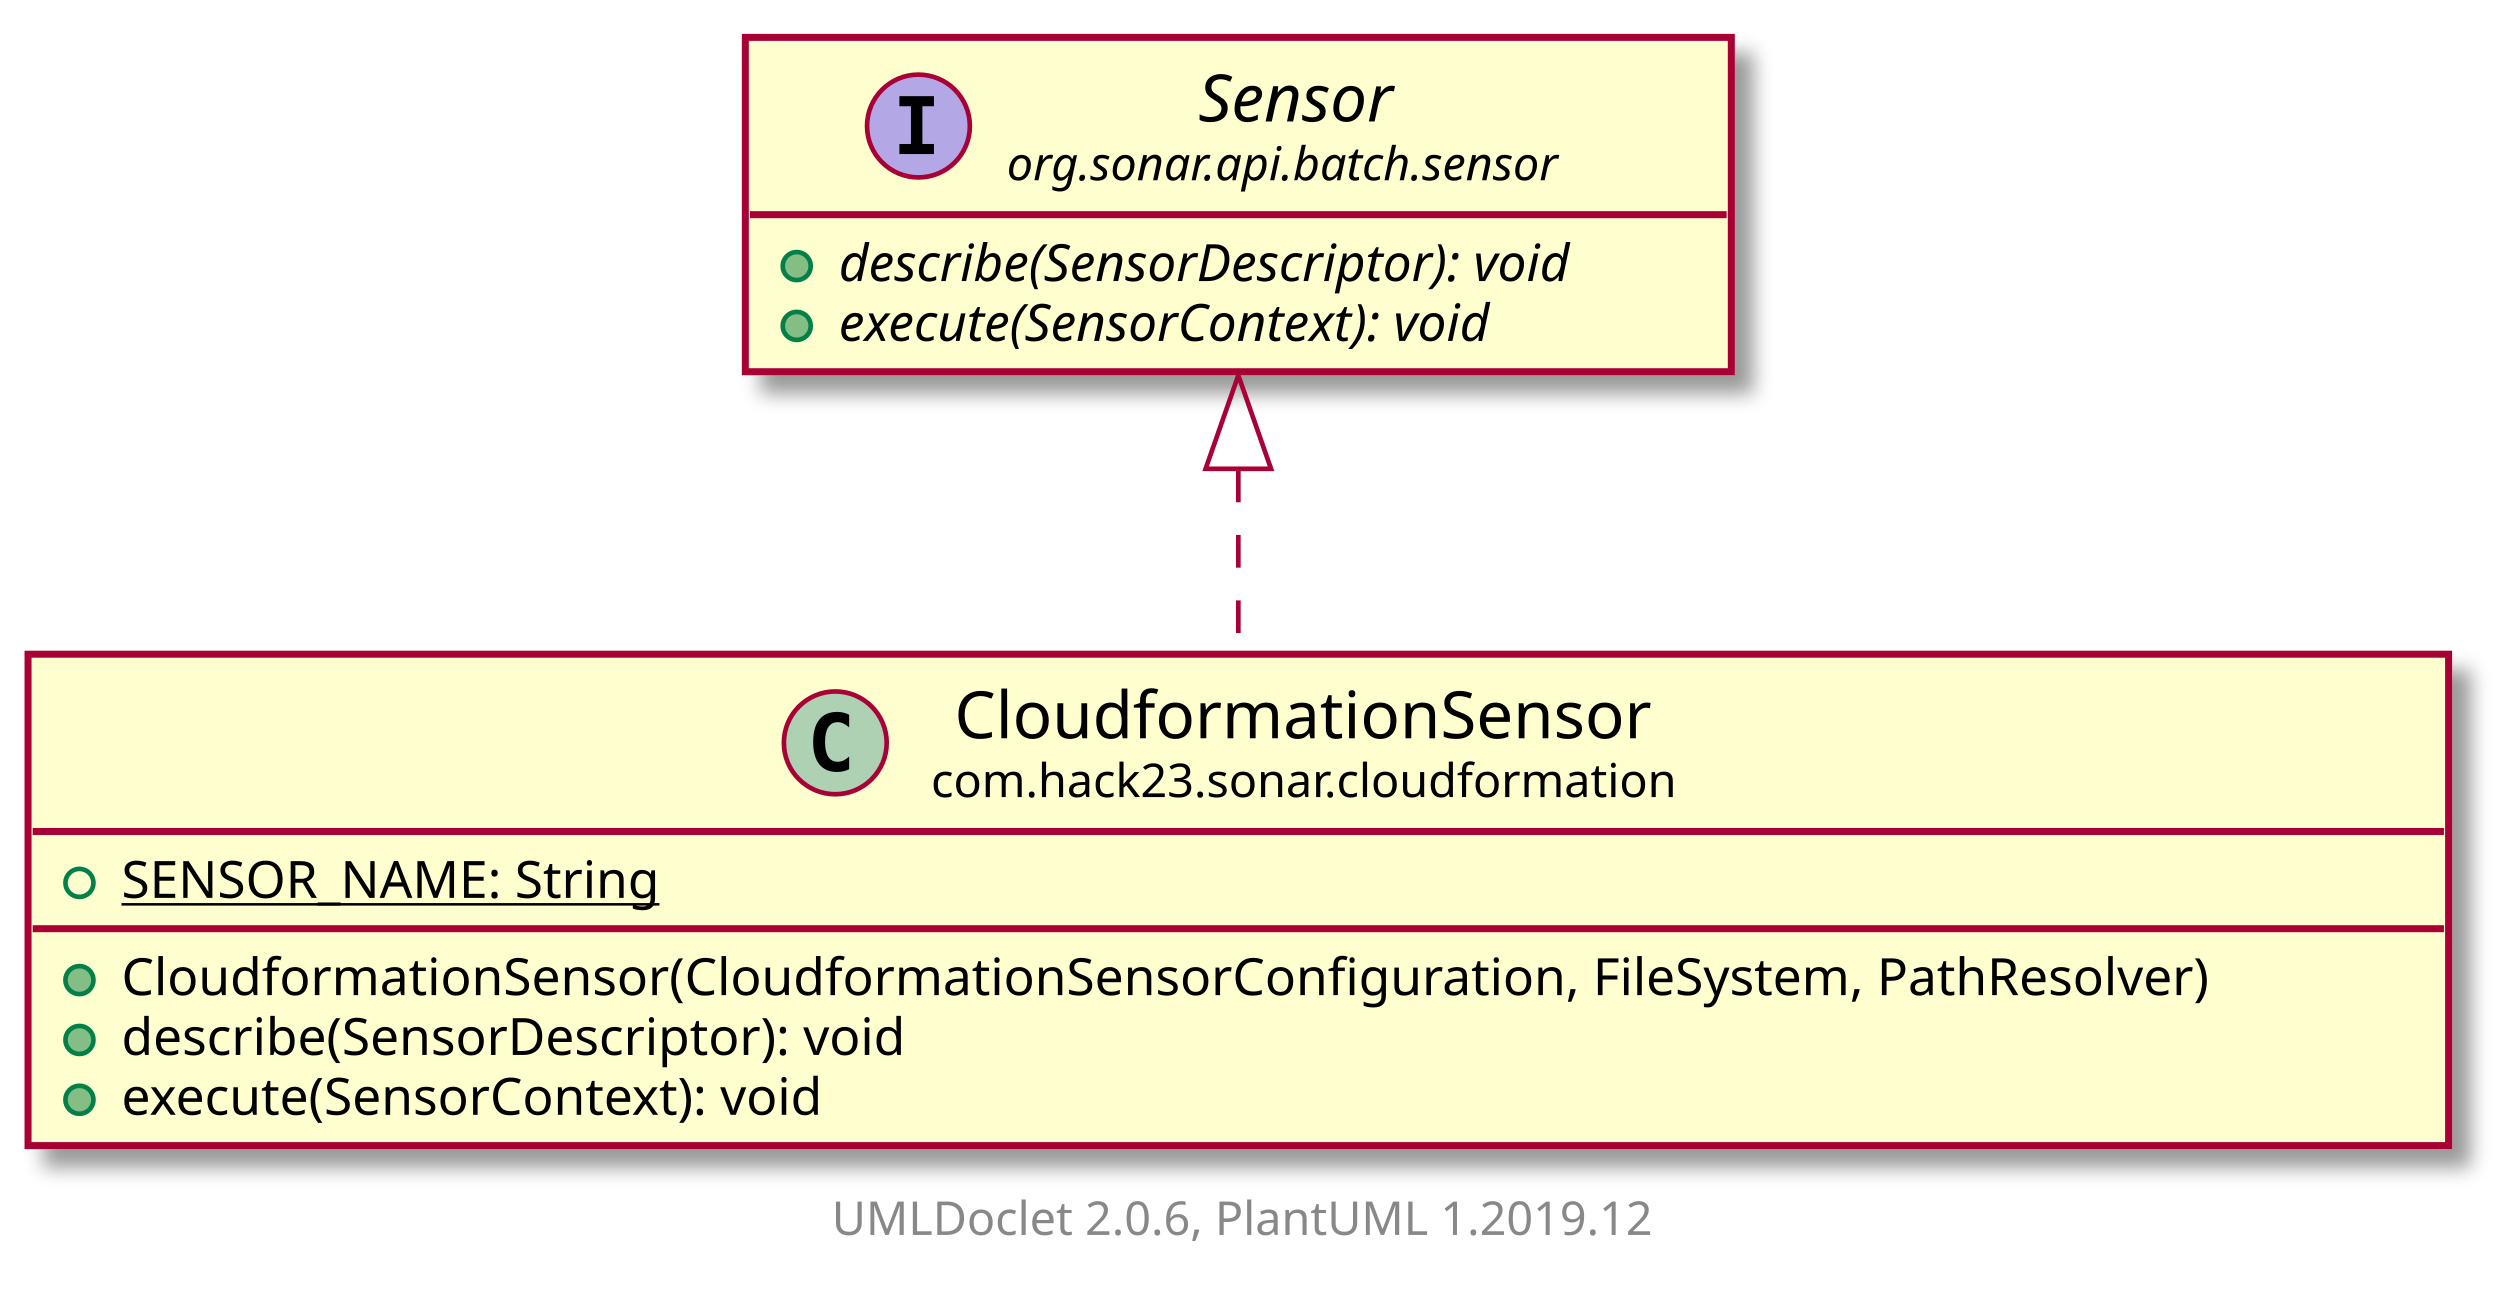
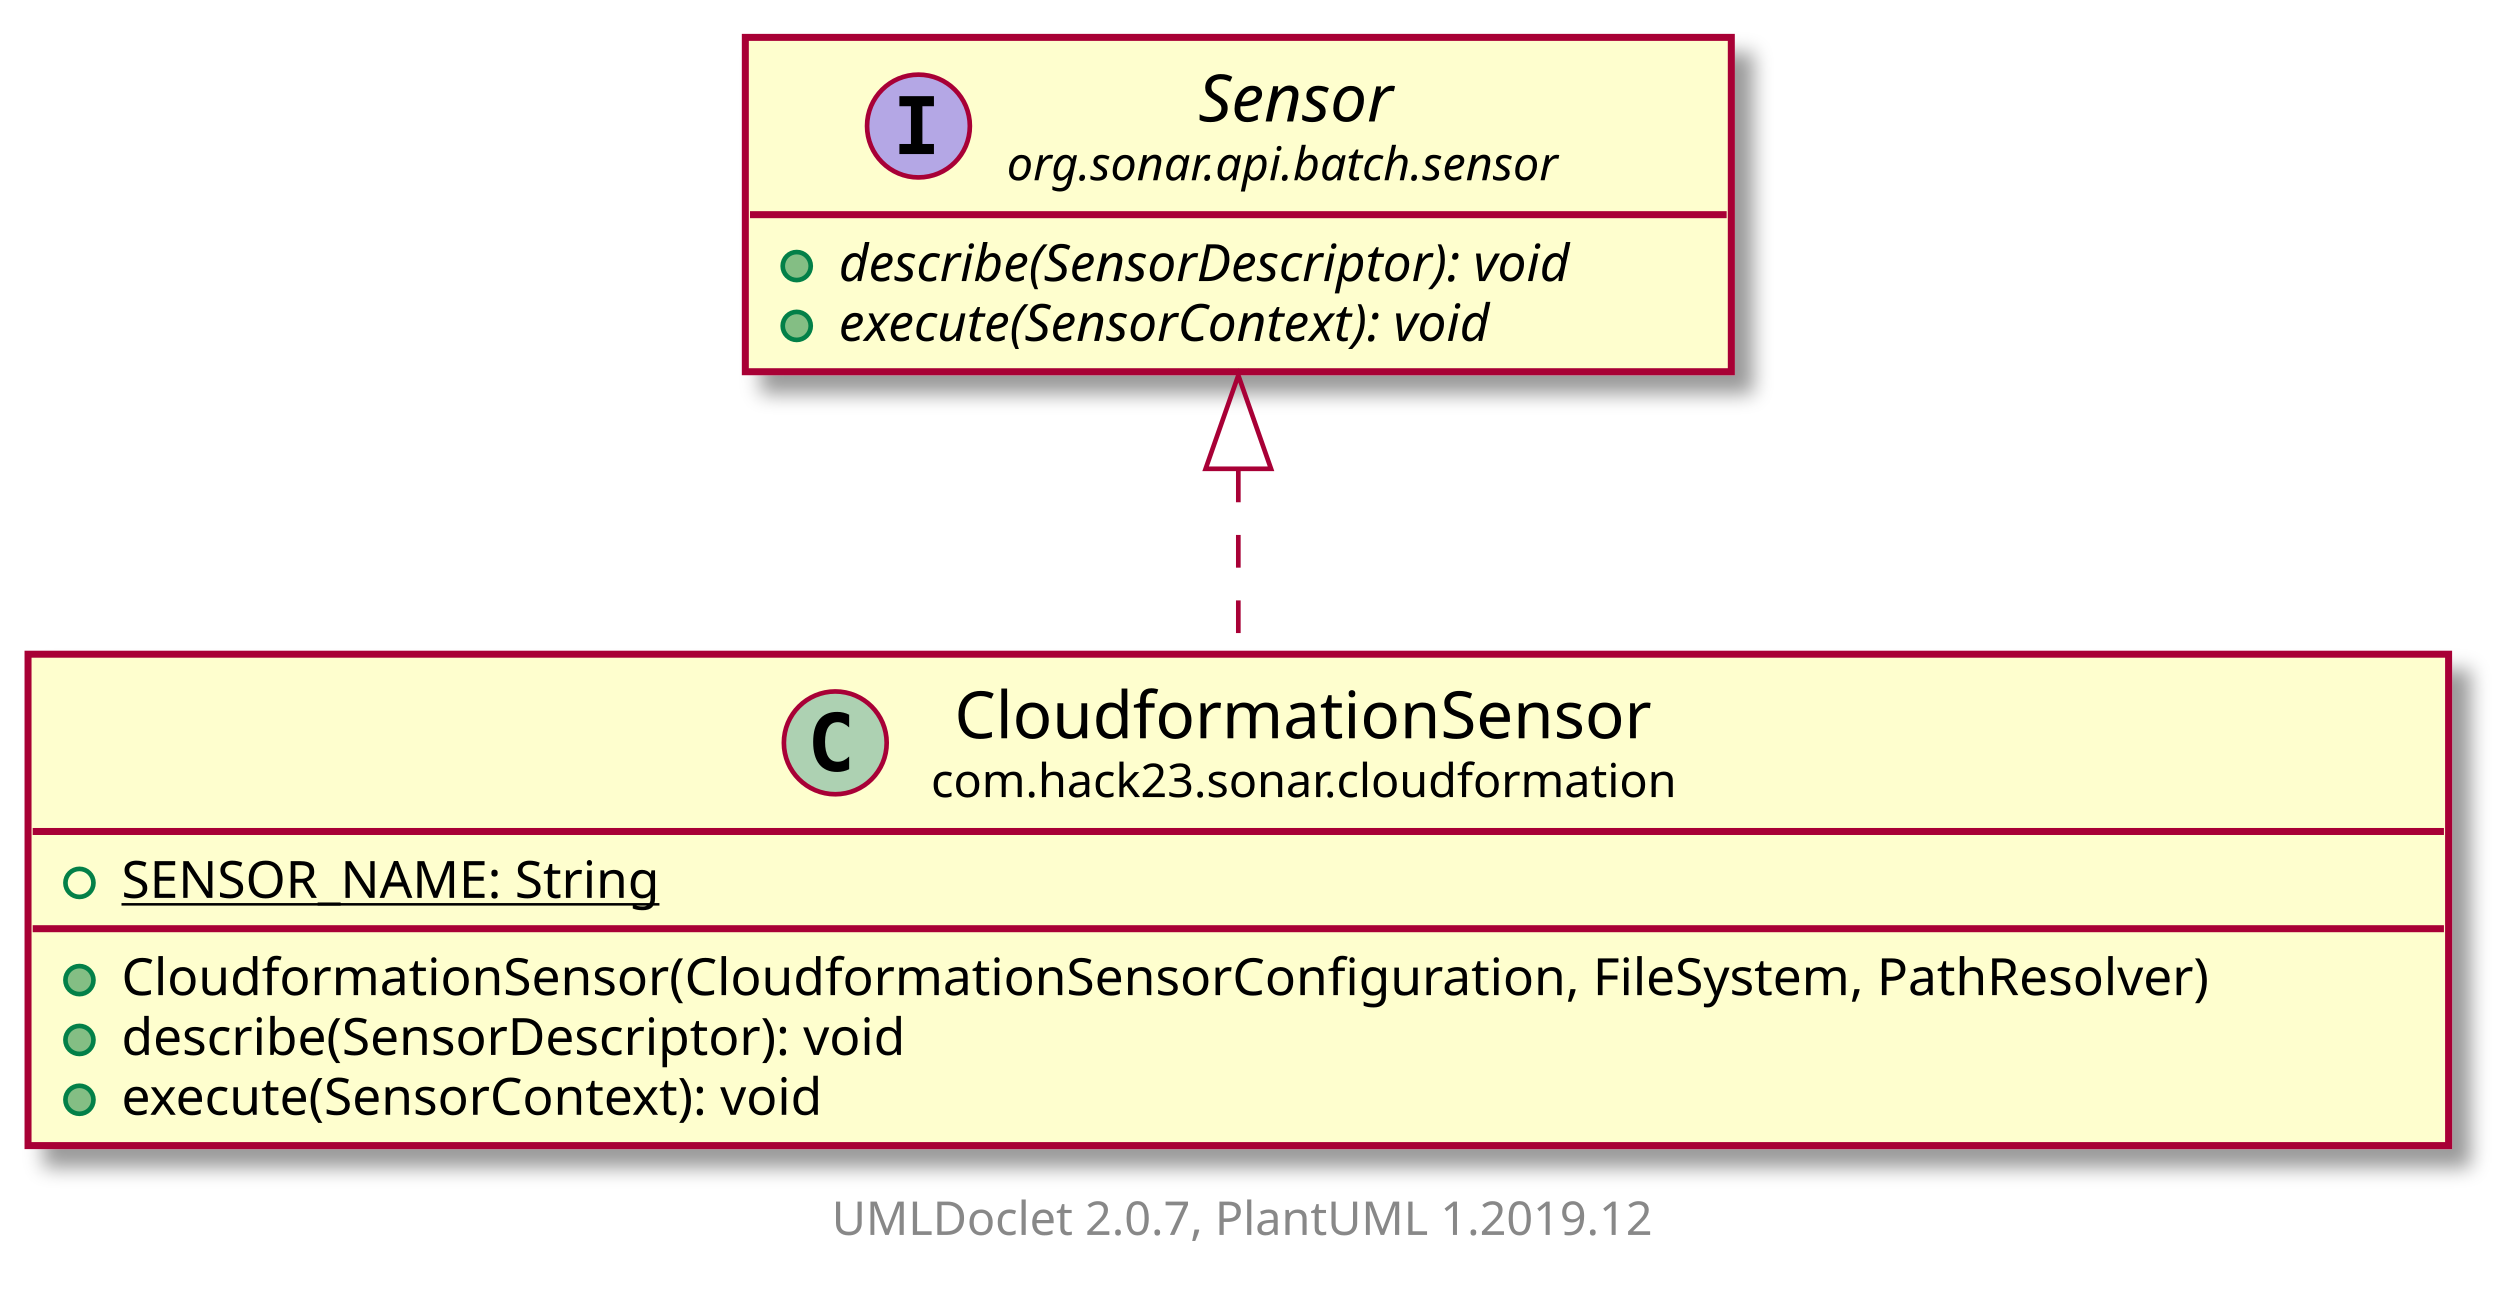
<svg xmlns="http://www.w3.org/2000/svg" xmlns:xlink="http://www.w3.org/1999/xlink" contentScriptType="application/ecmascript" contentStyleType="text/css" height="277px" preserveAspectRatio="none" style="width:535px;height:277px;" version="1.1" viewBox="0 0 535 277" width="535px" zoomAndPan="magnify">
  <defs>
-     <filter height="300%" id="fevsb14fg0yip" width="300%" x="-1" y="-1">
+     <filter height="300%" id="fkduu6r3319i8" width="300%" x="-1" y="-1">
      <feGaussianBlur result="blurOut" stdDeviation="2.0" />
      <feColorMatrix in="blurOut" result="blurOut2" type="matrix" values="0 0 0 0 0 0 0 0 0 0 0 0 0 0 0 0 0 0 .4 0" />
      <feOffset dx="4.0" dy="4.0" in="blurOut2" result="blurOut3" />
      <feBlend in="SourceGraphic" in2="blurOut3" mode="normal" />
    </filter>
  </defs>
  <g>
    <a href="CloudformationSensor.html" target="_top" title="CloudformationSensor.html" xlink:actuate="onRequest" xlink:href="CloudformationSensor.html" xlink:show="new" xlink:title="CloudformationSensor.html" xlink:type="simple">
-       <rect fill="#FEFECE" filter="url(#fevsb14fg0yip)" height="105.156" id="com.hack23.sonar.cloudformation.CloudformationSensor" style="stroke: #A80036; stroke-width: 1.5;" width="518" x="6" y="140" />
+       <rect fill="#FEFECE" filter="url(#fkduu6r3319i8)" height="105.156" id="com.hack23.sonar.cloudformation.CloudformationSensor" style="stroke: #A80036; stroke-width: 1.5;" width="518" x="6" y="140" />
      <ellipse cx="178.75" cy="158.969" fill="#ADD1B2" rx="11" ry="11" style="stroke: #A80036; stroke-width: 1.0;" />
      <path d="M181.719,164.609 Q181.141,164.906 180.5,165.047 Q179.859,165.203 179.156,165.203 Q176.656,165.203 175.328,163.562 Q174.016,161.906 174.016,158.781 Q174.016,155.656 175.328,154 Q176.656,152.344 179.156,152.344 Q179.859,152.344 180.5,152.5 Q181.156,152.656 181.719,152.953 L181.719,155.672 Q181.094,155.094 180.5,154.828 Q179.906,154.547 179.281,154.547 Q177.938,154.547 177.25,155.625 Q176.562,156.688 176.562,158.781 Q176.562,160.875 177.25,161.953 Q177.938,163.016 179.281,163.016 Q179.906,163.016 180.5,162.75 Q181.094,162.469 181.719,161.891 L181.719,164.609 Z " />
      <text fill="#000000" font-family="sans-serif" font-size="14" lengthAdjust="spacingAndGlyphs" textLength="154" x="204.25" y="157.995">CloudformationSensor</text>
      <text fill="#000000" font-family="sans-serif" font-size="10" lengthAdjust="spacingAndGlyphs" textLength="164" x="199.25" y="170.579">com.hack23.sonar.cloudformation</text>
      <line style="stroke: #A80036; stroke-width: 1.5;" x1="7" x2="523" y1="177.938" y2="177.938" />
      <ellipse cx="17" cy="188.938" fill="none" rx="3" ry="3" style="stroke: #038048; stroke-width: 1.0;" />
      <text fill="#000000" font-family="sans-serif" font-size="11" lengthAdjust="spacingAndGlyphs" text-decoration="underline" textLength="126" x="26" y="192.148">SENSOR_NAME: String</text>
      <line style="stroke: #A80036; stroke-width: 1.5;" x1="7" x2="523" y1="198.742" y2="198.742" />
      <ellipse cx="17" cy="209.742" fill="#84BE84" rx="3" ry="3" style="stroke: #038048; stroke-width: 1.0;" />
      <text fill="#000000" font-family="sans-serif" font-size="11" lengthAdjust="spacingAndGlyphs" textLength="492" x="26" y="212.953">CloudformationSensor(CloudformationSensorConfiguration, FileSystem, PathResolver)</text>
      <ellipse cx="17" cy="222.547" fill="#84BE84" rx="3" ry="3" style="stroke: #038048; stroke-width: 1.0;" />
      <text fill="#000000" font-family="sans-serif" font-size="11" lengthAdjust="spacingAndGlyphs" textLength="188" x="26" y="225.757">describe(SensorDescriptor): void</text>
      <ellipse cx="17" cy="235.352" fill="#84BE84" rx="3" ry="3" style="stroke: #038048; stroke-width: 1.0;" />
      <text fill="#000000" font-family="sans-serif" font-size="11" lengthAdjust="spacingAndGlyphs" textLength="167" x="26" y="238.562">execute(SensorContext): void</text>
    </a>
-     <rect fill="#FEFECE" filter="url(#fevsb14fg0yip)" height="71.547" id="org.sonar.api.batch.sensor.Sensor" style="stroke: #A80036; stroke-width: 1.5;" width="211" x="159.5" y="8" />
+     <rect fill="#FEFECE" filter="url(#fkduu6r3319i8)" height="71.547" id="org.sonar.api.batch.sensor.Sensor" style="stroke: #A80036; stroke-width: 1.5;" width="211" x="159.5" y="8" />
    <ellipse cx="196.55" cy="26.969" fill="#B4A7E5" rx="11" ry="11" style="stroke: #A80036; stroke-width: 1.0;" />
    <path d="M192.472,22.734 L192.472,20.578 L199.863,20.578 L199.863,22.734 L197.394,22.734 L197.394,30.812 L199.863,30.812 L199.863,32.969 L192.472,32.969 L192.472,30.812 L194.941,30.812 L194.941,22.734 L192.472,22.734 Z " />
    <text fill="#000000" font-family="sans-serif" font-size="14" font-style="italic" lengthAdjust="spacingAndGlyphs" textLength="48" x="256.45" y="25.995">Sensor</text>
    <text fill="#000000" font-family="sans-serif" font-size="10" font-style="italic" lengthAdjust="spacingAndGlyphs" textLength="130" x="215.45" y="38.579">org.sonar.api.batch.sensor</text>
    <line style="stroke: #A80036; stroke-width: 1.5;" x1="160.5" x2="369.5" y1="45.938" y2="45.938" />
    <ellipse cx="170.5" cy="56.938" fill="#84BE84" rx="3" ry="3" style="stroke: #038048; stroke-width: 1.0;" />
    <text fill="#000000" font-family="sans-serif" font-size="11" font-style="italic" lengthAdjust="spacingAndGlyphs" textLength="185" x="179.5" y="60.148">describe(SensorDescriptor): void</text>
    <ellipse cx="170.5" cy="69.742" fill="#84BE84" rx="3" ry="3" style="stroke: #038048; stroke-width: 1.0;" />
    <text fill="#000000" font-family="sans-serif" font-size="11" font-style="italic" lengthAdjust="spacingAndGlyphs" textLength="168" x="179.5" y="72.953">execute(SensorContext): void</text>
    <path d="M265,100.479 C265,113.454 265,127.198 265,139.997 " fill="none" id="org.sonar.api.batch.sensor.Sensor&lt;-com.hack23.sonar.cloudformation.CloudformationSensor" style="stroke: #A80036; stroke-width: 1.0; stroke-dasharray: 7.0,7.0;" />
    <polygon fill="none" points="258,100.327,265,80.327,272,100.327,258,100.327" style="stroke: #A80036; stroke-width: 1.0;" />
-     <text fill="#888888" font-family="sans-serif" font-size="10" lengthAdjust="spacingAndGlyphs" textLength="186" x="178" y="264.282">UMLDoclet 2.0.6, PlantUML 1.2019.12</text>
+     <text fill="#888888" font-family="sans-serif" font-size="10" lengthAdjust="spacingAndGlyphs" textLength="186" x="178" y="264.282">UMLDoclet 2.0.7, PlantUML 1.2019.12</text>
  </g>
</svg>
